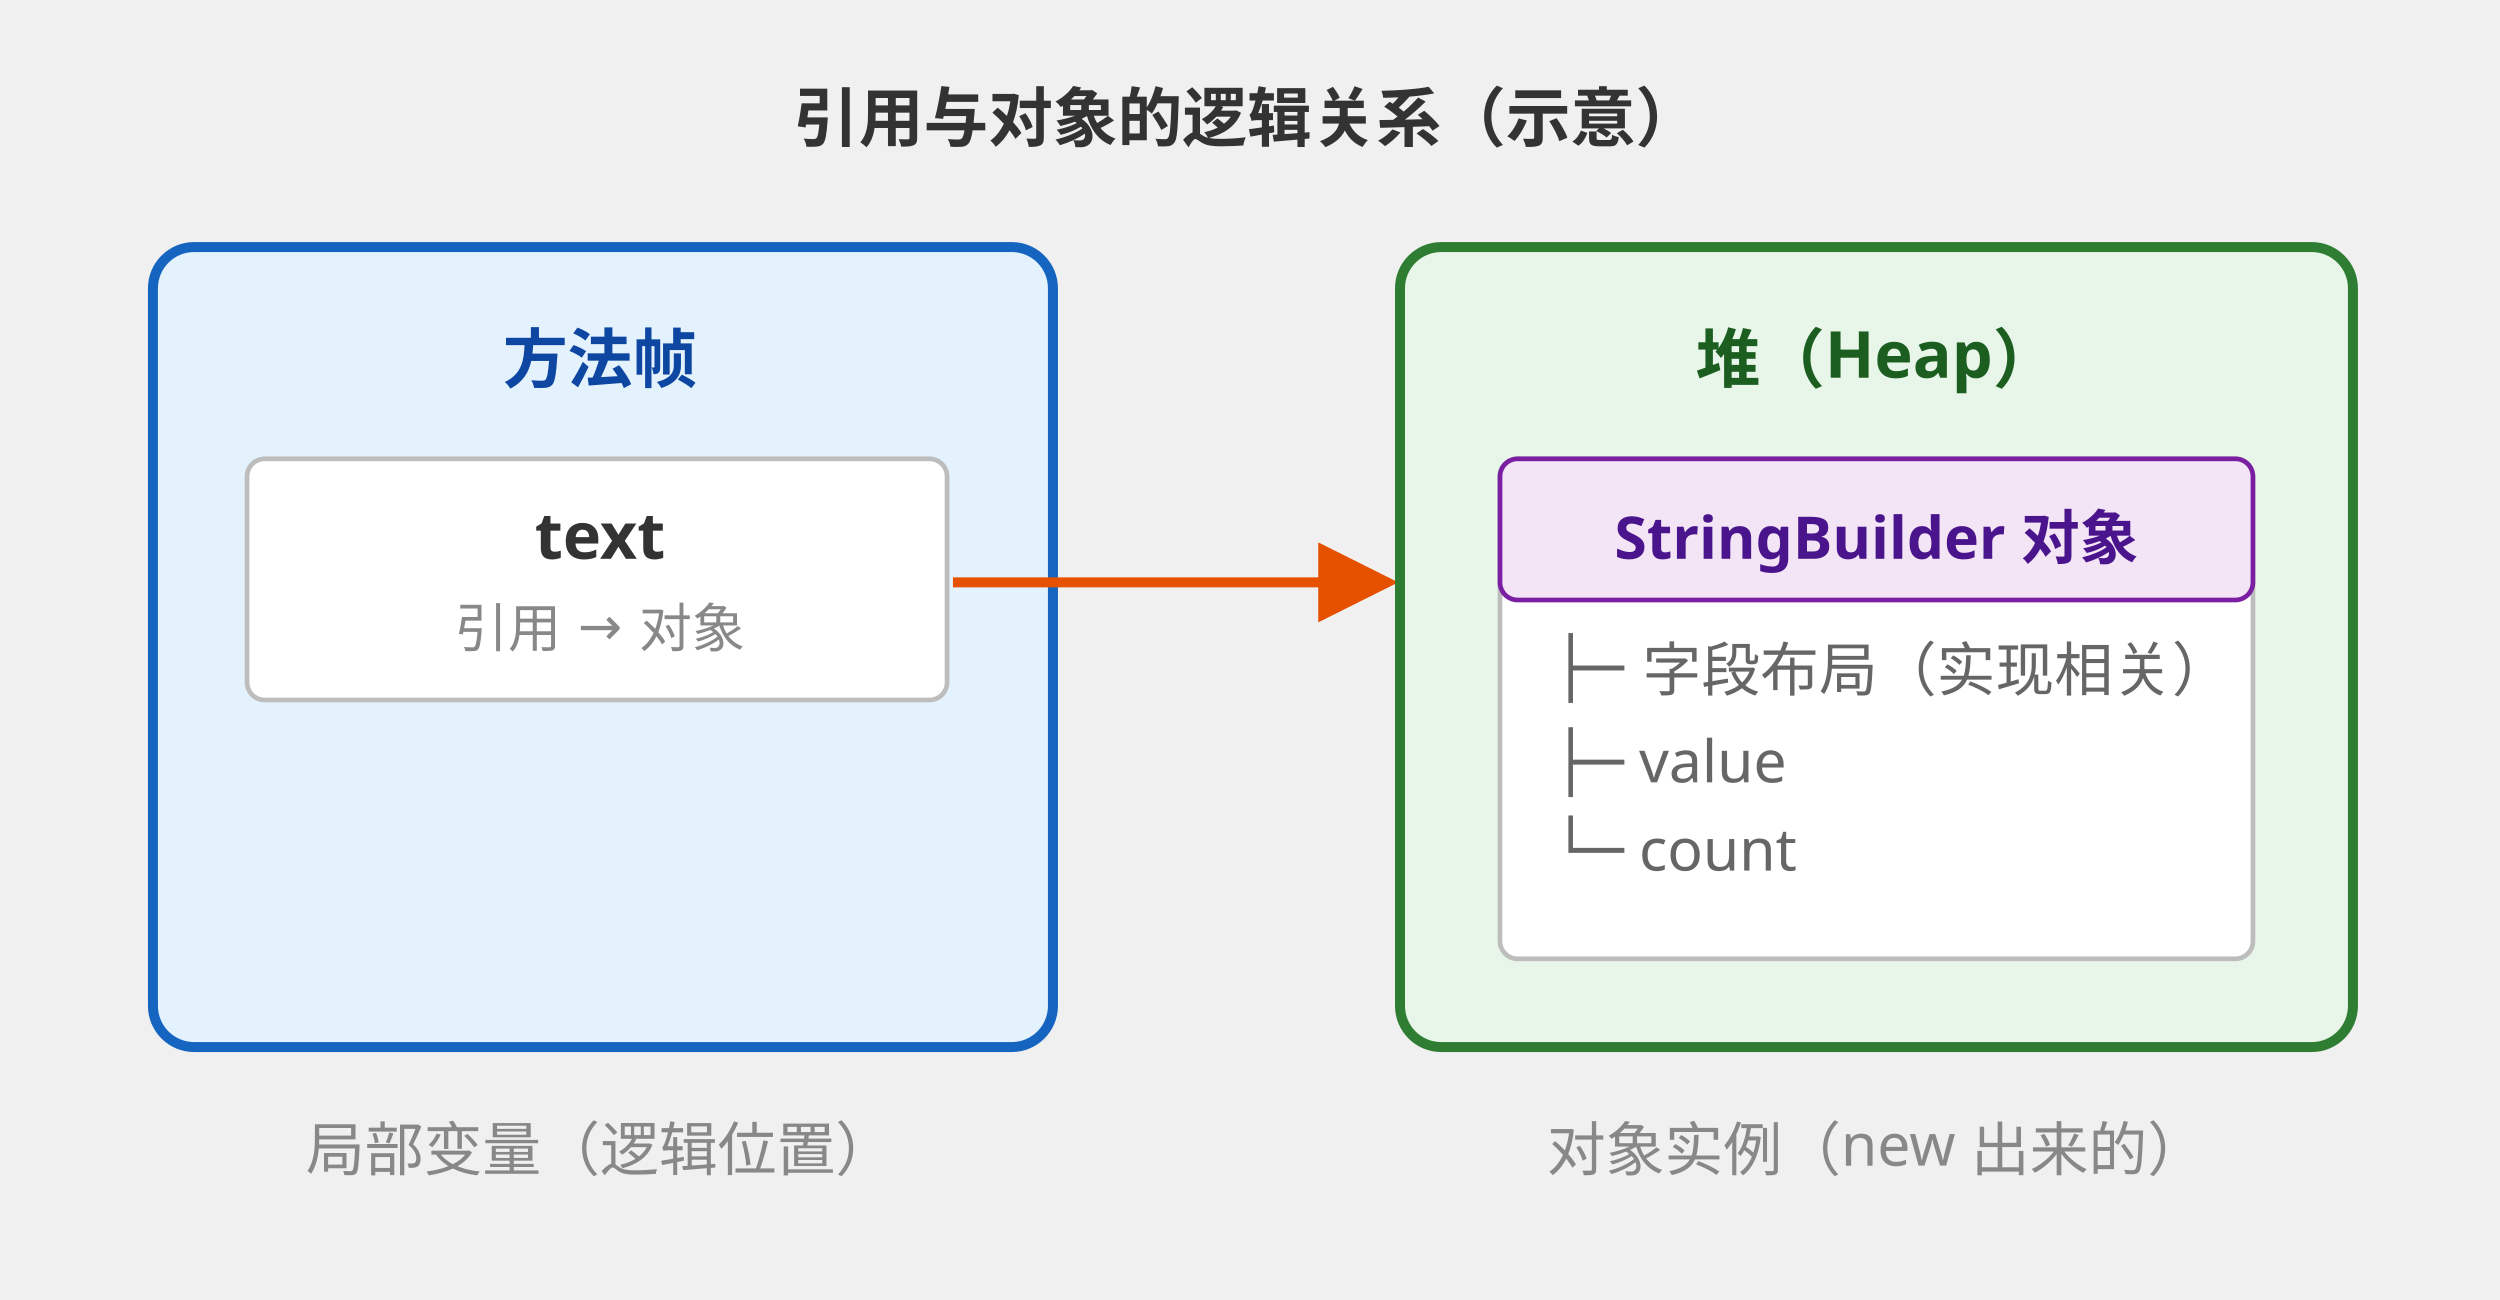
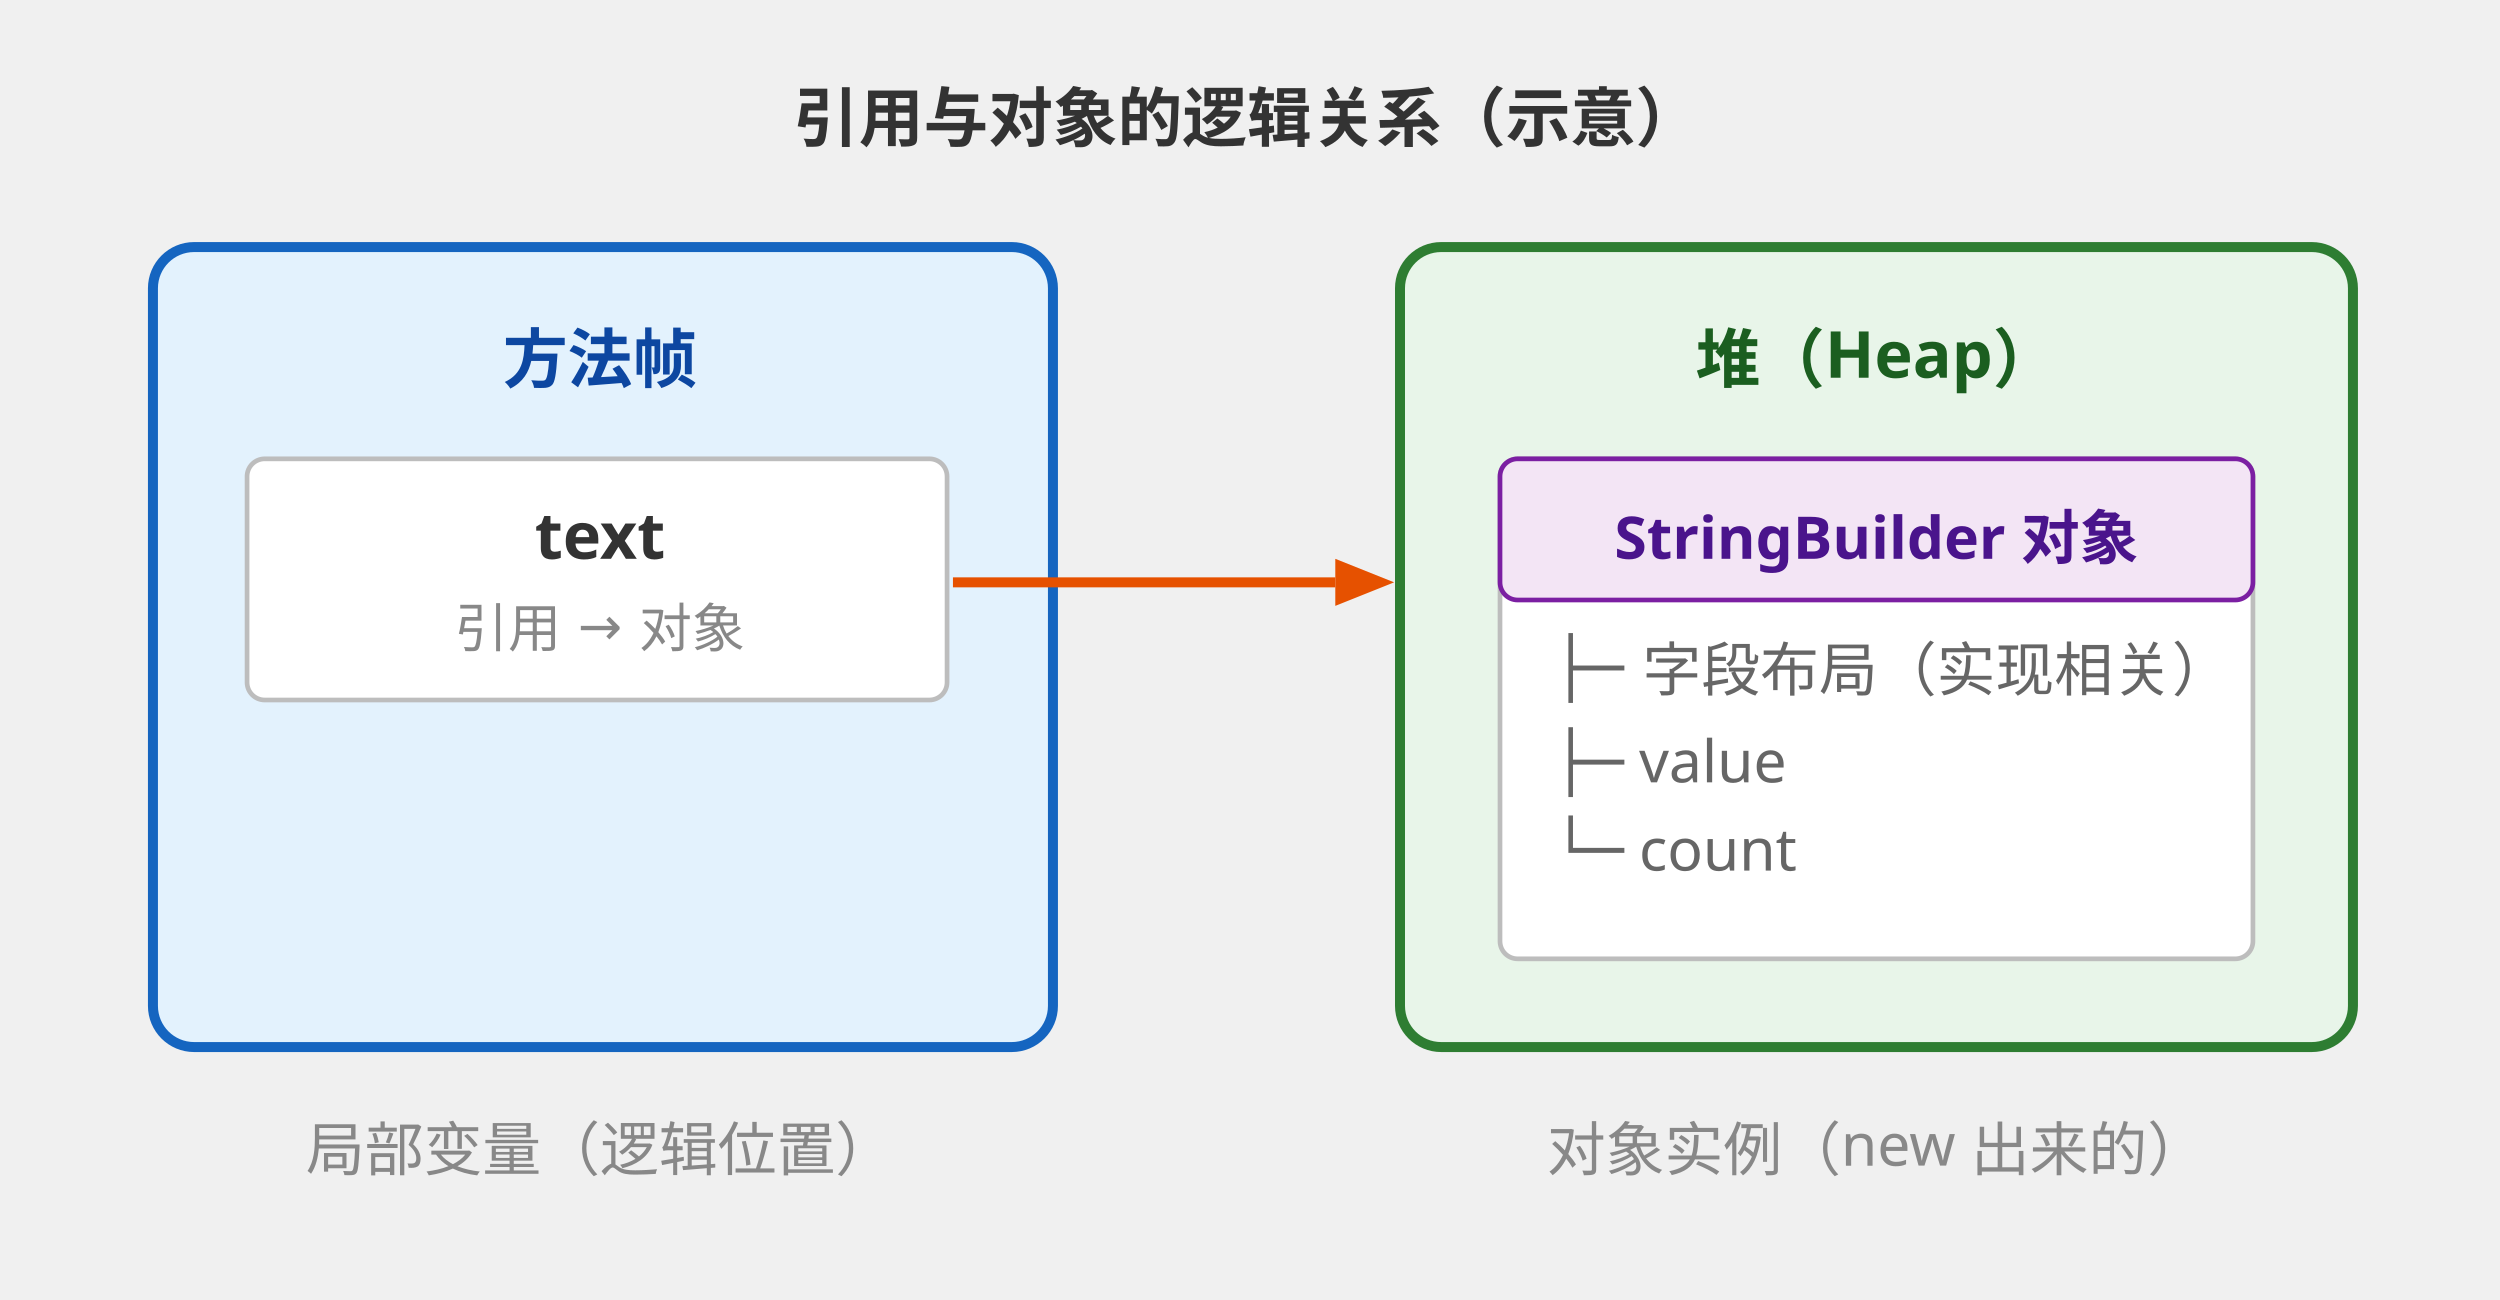
- <svg xmlns="http://www.w3.org/2000/svg" width="425" viewBox="0 0 425 221" font-family="'Noto Sans SC','PingFang SC','Microsoft YaHei',sans-serif" font-size="11">
+ <svg xmlns="http://www.w3.org/2000/svg" height="221" width="425" viewBox="0 0 425 221" font-family="'Noto Sans SC','PingFang SC','Microsoft YaHei',sans-serif" font-size="11">
  <defs>
-     <marker id="ah" markerWidth="8" markerHeight="8" refX="7" refY="4" orient="auto">
-       <path d="M0,0 L8,4 L0,8 Z" fill="#e65100" />
+     <marker id="ah" markerWidth="10" markerHeight="8" refX="0" refY="4" orient="auto" markerUnits="userSpaceOnUse">
+       <path d="M0,0 L10,4 L0,8 Z" fill="#e65100" />
    </marker>
  </defs>
  <text x="212" y="24" text-anchor="middle" font-size="11" font-weight="bold" fill="#333333">引用与对象的逻辑关系（示意）</text>
  <rect x="26" y="42" width="153" height="136" rx="7" fill="#e3f2fd" stroke="#1565c0" stroke-width="1.7" />
  <text x="102" y="65" text-anchor="middle" fill="#0d47a1" font-weight="bold" font-size="11">方法帧</text>
  <rect x="42" y="78" width="119" height="41" rx="3" fill="#ffffff" stroke="#bdbdbd" stroke-width="0.8" />
  <text x="102" y="95" text-anchor="middle" fill="#333333" font-weight="bold">text</text>
  <text x="102" y="110" text-anchor="middle" fill="#888888" font-size="9">引用 → 对象</text>
-   <line x1="162" y1="99" x2="236" y2="99" stroke="#e65100" stroke-width="1.7" marker-end="url(#ah)" />
+   <line x1="162" y1="99" x2="227" y2="99" stroke="#e65100" stroke-width="1.7" marker-end="url(#ah)" />
  <rect x="238" y="42" width="162" height="136" rx="7" fill="#e8f5e9" stroke="#2e7d32" stroke-width="1.7" />
  <text x="319" y="65" text-anchor="middle" fill="#1b5e20" font-weight="bold" font-size="11">堆（Heap）</text>
  <rect x="255" y="78" width="128" height="85" rx="3" fill="#ffffff" stroke="#bdbdbd" stroke-width="0.8" />
  <rect x="255" y="78" width="128" height="24" rx="3" fill="#f3e5f5" stroke="#7b1fa2" stroke-width="0.8" />
  <text x="319" y="95" text-anchor="middle" fill="#4a148c" font-weight="bold" font-size="10">StringBuilder 对象</text>
  <text x="264" y="117" fill="#666666" font-size="10">├─ 字段布局（实现相关）</text>
  <text x="264" y="133" fill="#666666" font-size="10">├─ value</text>
  <text x="264" y="148" fill="#666666" font-size="10">└─ count</text>
  <text x="102" y="199" text-anchor="middle" fill="#888888" font-size="10">局部变量（逻辑位置）</text>
  <text x="319" y="199" text-anchor="middle" fill="#888888" font-size="10">对象实例（new 出来的）</text>
</svg>
